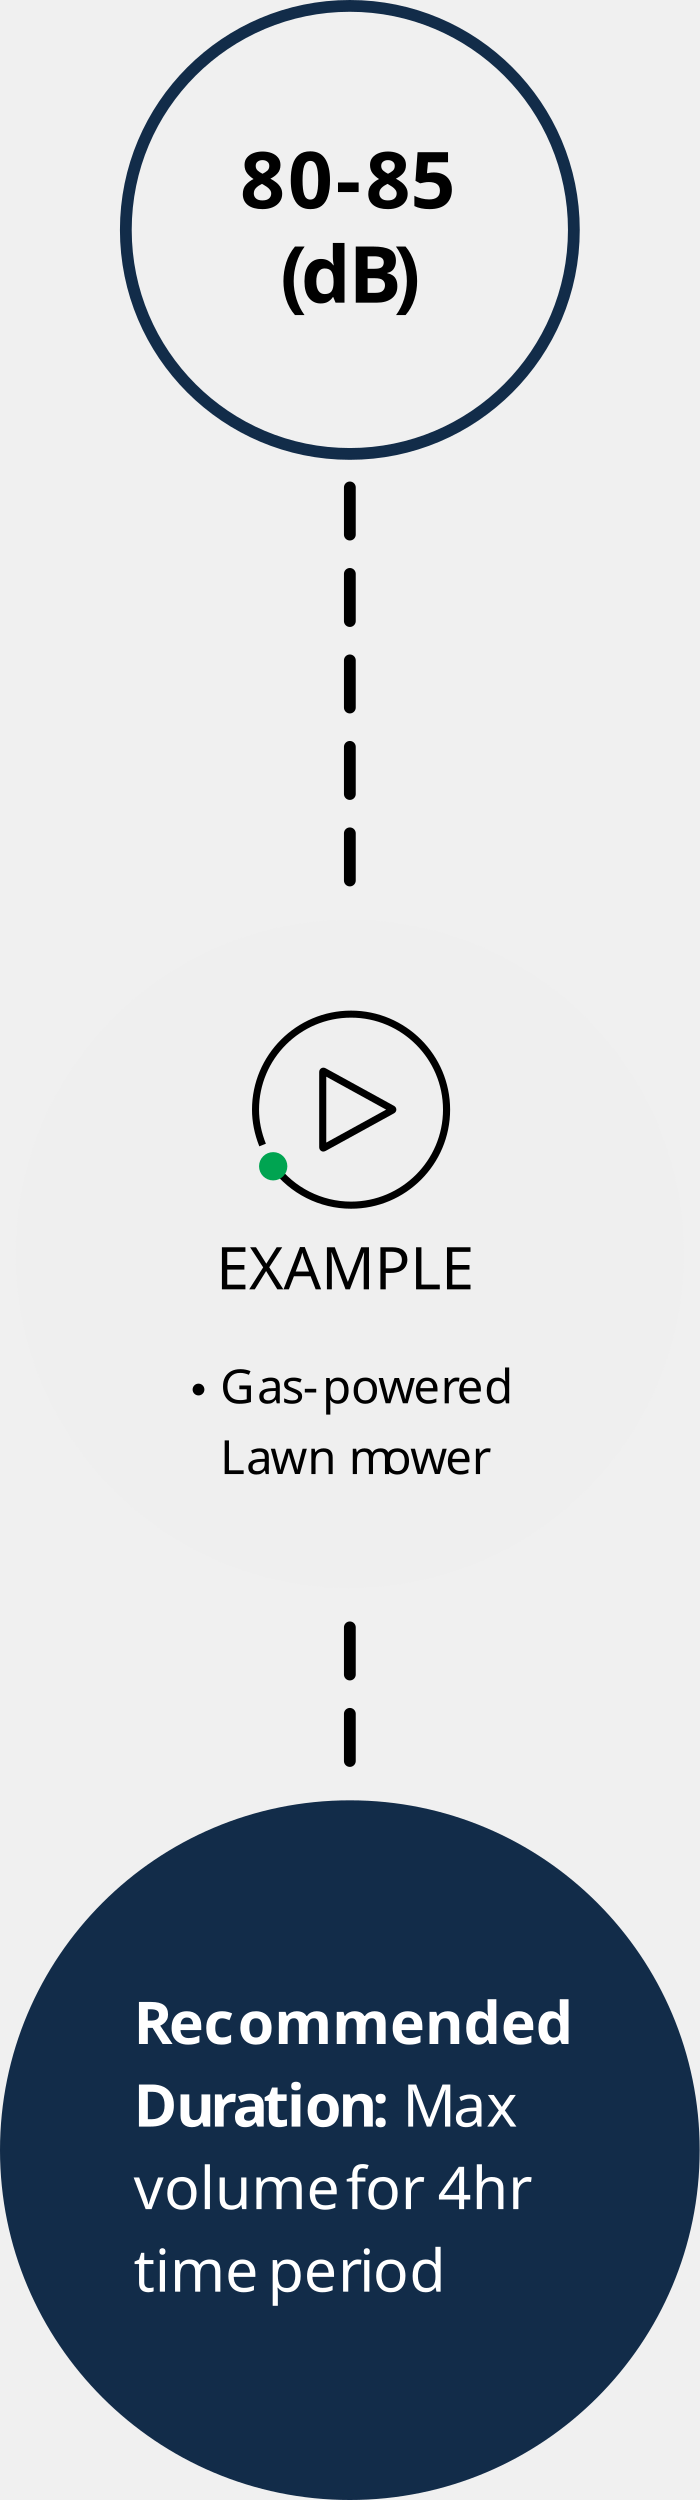
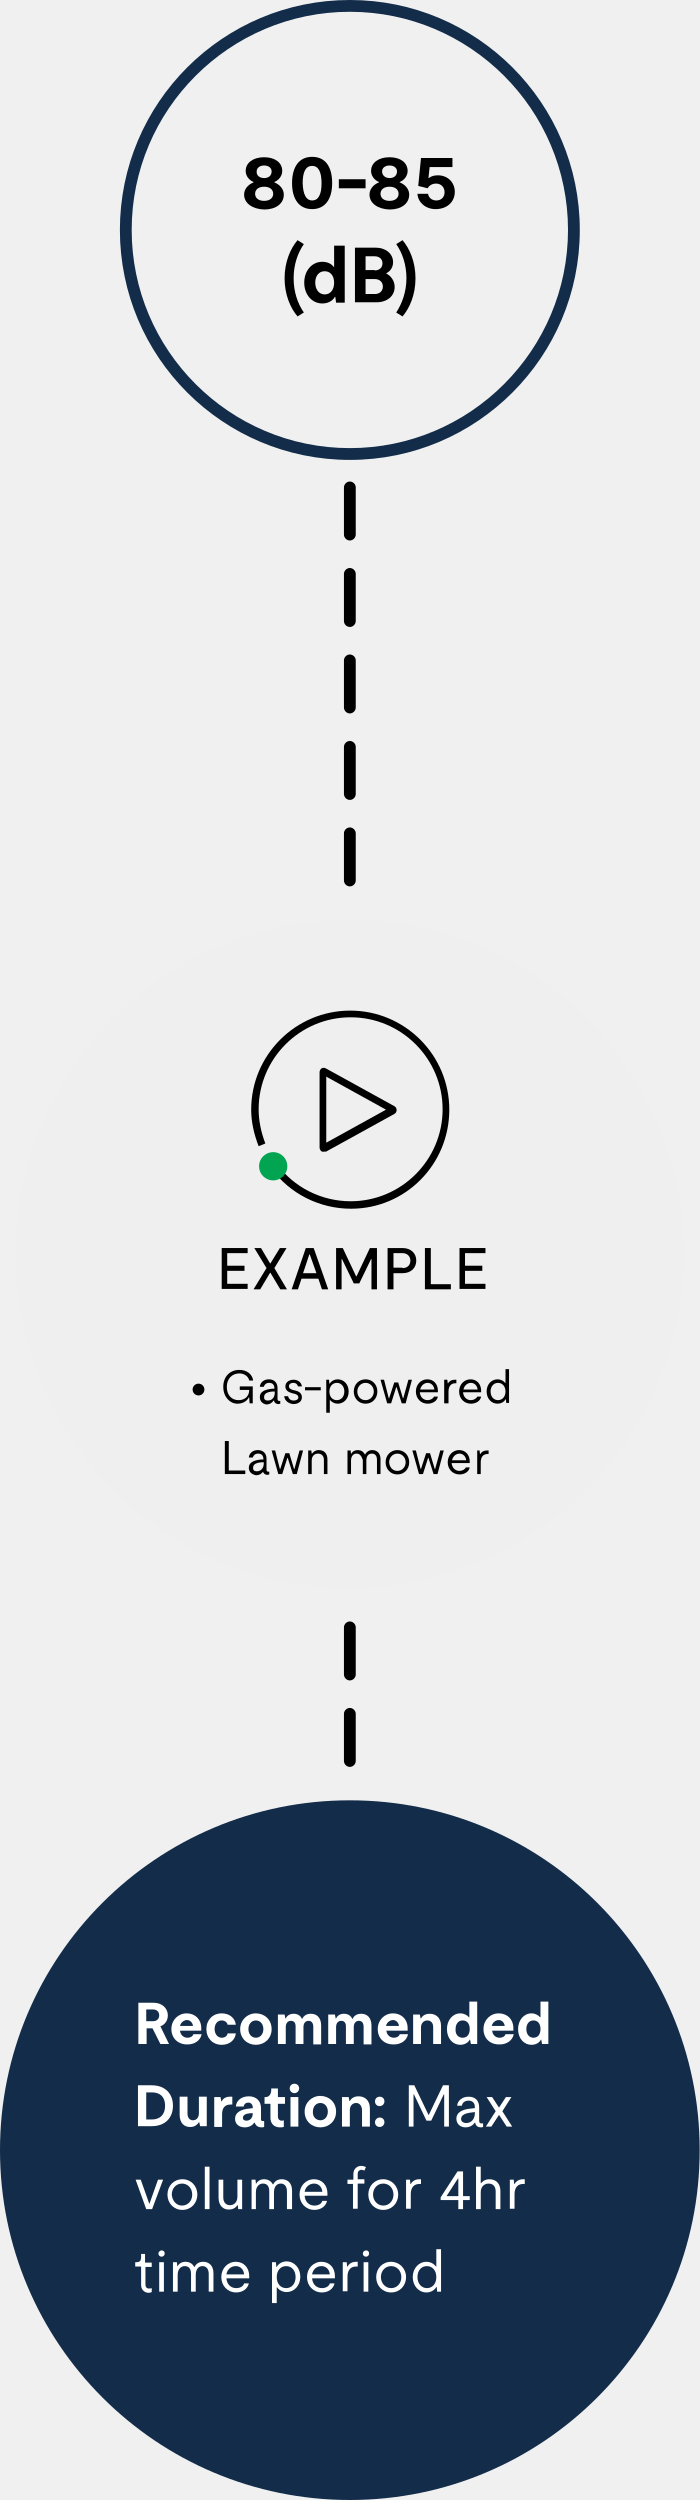
- <svg xmlns="http://www.w3.org/2000/svg" id="Working_File" viewBox="0 0 178 636">
-   <defs>
-     <style>.cls-1,.cls-2,.cls-3{fill:none;}.cls-4{letter-spacing:-.01em;}.cls-5{letter-spacing:.01em;}.cls-6{letter-spacing:-.02em;}.cls-7{letter-spacing:-.02em;}.cls-8{letter-spacing:-.02em;}.cls-9{letter-spacing:0em;}.cls-10{letter-spacing:0em;}.cls-11{letter-spacing:0em;}.cls-12,.cls-13,.cls-14,.cls-15,.cls-16,.cls-17{isolation:isolate;}.cls-12,.cls-13,.cls-16{font-size:15px;}.cls-12,.cls-14{font-family:ULModerat-Bold, 'UL Moderat';font-weight:700;}.cls-12,.cls-16{fill:#fff;}.cls-18{fill:#efefef;}.cls-19{fill:#00a451;}.cls-20{fill:#122c49;}.cls-21{letter-spacing:-.02em;}.cls-22{letter-spacing:-.02em;}.cls-23{letter-spacing:-.01em;}.cls-24{letter-spacing:-.01em;}.cls-25{letter-spacing:0em;}.cls-13{font-family:ULModerat-Medium, 'UL Moderat';font-weight:500;}.cls-26{letter-spacing:0em;}.cls-27{letter-spacing:0em;}.cls-14{font-size:20px;}.cls-28{letter-spacing:-.04em;}.cls-29{letter-spacing:-.04em;}.cls-30{letter-spacing:-.04em;}.cls-31{letter-spacing:0em;}.cls-32{letter-spacing:-.01em;}.cls-33{letter-spacing:0em;}.cls-34{letter-spacing:-.03em;}.cls-35{letter-spacing:0em;}.cls-36{letter-spacing:-.05em;}.cls-37{letter-spacing:-.01em;}.cls-38{letter-spacing:0em;}.cls-2{stroke:#000;stroke-linecap:round;}.cls-2,.cls-3{stroke-width:3px;}.cls-3{stroke:#122c49;}.cls-16,.cls-17{font-family:ULModerat-Regular, 'UL Moderat';}.cls-17{font-size:12px;}.cls-39{letter-spacing:-.07em;}.cls-40{letter-spacing:0em;}.cls-41{letter-spacing:-.02em;}</style>
-   </defs>
+ <svg xmlns="http://www.w3.org/2000/svg" version="1.1" id="Working_File" x="0px" y="0px" viewBox="0 0 178 636" style="enable-background:new 0 0 178 636;" xml:space="preserve">
+   <style type="text/css">
+ 	.st0{fill:none;}
+ 	.st1{fill:#122C49;}
+ 	.st2{fill:#EFEFEF;}
+ 	.st3{enable-background:new    ;}
+ 	.st4{fill:#FFFFFF;}
+ 	.st5{fill:#00A451;}
+ </style>
  <g id="Group_199">
-     <line id="Line_54" class="cls-2" x1="89" y1="146" x2="89" y2="158" />
-     <line id="Line_107" class="cls-2" x1="89" y1="414" x2="89" y2="426" />
-     <line id="Line_55" class="cls-2" x1="89" y1="168" x2="89" y2="180" />
-     <line id="Line_167" class="cls-2" x1="89" y1="190" x2="89" y2="202" />
-     <line id="Line_168" class="cls-2" x1="89" y1="212" x2="89" y2="224" />
-     <line id="Line_140" class="cls-2" x1="89" y1="124" x2="89" y2="136" />
-     <line id="Line_108" class="cls-2" x1="89" y1="436" x2="89" y2="448" />
+     <g id="Line_54">
+       <path d="M89,159.5c-0.8,0-1.5-0.7-1.5-1.5v-12c0-0.8,0.7-1.5,1.5-1.5s1.5,0.7,1.5,1.5v12C90.5,158.8,89.8,159.5,89,159.5z" />
+     </g>
+     <g id="Line_107">
+       <path d="M89,427.5c-0.8,0-1.5-0.7-1.5-1.5v-12c0-0.8,0.7-1.5,1.5-1.5s1.5,0.7,1.5,1.5v12C90.5,426.8,89.8,427.5,89,427.5z" />
+     </g>
+     <g id="Line_55">
+       <path d="M89,181.5c-0.8,0-1.5-0.7-1.5-1.5v-12c0-0.8,0.7-1.5,1.5-1.5s1.5,0.7,1.5,1.5v12C90.5,180.8,89.8,181.5,89,181.5z" />
+     </g>
+     <g id="Line_167">
+       <path d="M89,203.5c-0.8,0-1.5-0.7-1.5-1.5v-12c0-0.8,0.7-1.5,1.5-1.5s1.5,0.7,1.5,1.5v12C90.5,202.8,89.8,203.5,89,203.5z" />
+     </g>
+     <g id="Line_168">
+       <path d="M89,225.5c-0.8,0-1.5-0.7-1.5-1.5v-12c0-0.8,0.7-1.5,1.5-1.5s1.5,0.7,1.5,1.5v12C90.5,224.8,89.8,225.5,89,225.5z" />
+     </g>
+     <g id="Line_140">
+       <path d="M89,137.5c-0.8,0-1.5-0.7-1.5-1.5v-12c0-0.8,0.7-1.5,1.5-1.5s1.5,0.7,1.5,1.5v12C90.5,136.8,89.8,137.5,89,137.5z" />
+     </g>
+     <g id="Line_108">
+       <path d="M89,449.5c-0.8,0-1.5-0.7-1.5-1.5v-12c0-0.8,0.7-1.5,1.5-1.5s1.5,0.7,1.5,1.5v12C90.5,448.8,89.8,449.5,89,449.5z" />
+     </g>
    <g id="Group_184">
      <g id="Ellipse_13">
-         <circle class="cls-1" cx="89" cy="58.49" r="58.49" />
-         <circle class="cls-3" cx="89" cy="58.49" r="56.99" />
-       </g>
-       <circle id="Ellipse_51" class="cls-18" cx="89" cy="319" r="85" />
+         <g>
+           <circle class="st0" cx="89" cy="58.5" r="58.5" />
+         </g>
+         <g>
+           <path class="st1" d="M89,117c-32.3,0-58.5-26.2-58.5-58.5S56.7,0,89,0c32.3,0,58.5,26.2,58.5,58.5S121.3,117,89,117z M89,3      C58.4,3,33.5,27.9,33.5,58.5C33.5,89.1,58.4,114,89,114s55.5-24.9,55.5-55.5C144.5,27.9,119.6,3,89,3z" />
+         </g>
+       </g>
+       <g id="Ellipse_51">
+         <circle class="st2" cx="89" cy="319" r="85" />
+       </g>
      <g id="Group_47">
        <g id="Group_31">
          <g id="Group_27">
-             <g id="Gas-powered_Lawn_mower" class="cls-15">
-               <text class="cls-17" transform="translate(56 357)">
-                 <tspan class="cls-7" x="0" y="0">G</tspan>
-                 <tspan x="9.41" y="0">a</tspan>
-                 <tspan class="cls-30" x="15.66" y="0">s</tspan>
-                 <tspan class="cls-8" x="21.06" y="0">-</tspan>
-                 <tspan class="cls-27" x="25.96" y="0">p</tspan>
-                 <tspan class="cls-37" x="33.31" y="0">ow</tspan>
-                 <tspan x="49.14" y="0">e</tspan>
-                 <tspan class="cls-22" x="56.11" y="0">r</tspan>
-                 <tspan class="cls-9" x="60.18" y="0">e</tspan>
-                 <tspan x="67.18" y="0">d</tspan>
-               </text>
-               <text class="cls-17" transform="translate(56 375)">
-                 <tspan class="cls-34" x="0" y="0">L</tspan>
-                 <tspan class="cls-4" x="6.62" y="0">a</tspan>
-                 <tspan class="cls-25" x="12.76" y="0">wn m</tspan>
-                 <tspan class="cls-37" x="41.45" y="0">ow</tspan>
-                 <tspan x="57.28" y="0">er</tspan>
-               </text>
+             <g id="Gas-powered_Lawn_mower">
+               <g class="st3">
+                 <path d="M56.8,352.8c0-2.6,1.7-4.3,4.1-4.3c1.9,0,3.3,1.1,3.5,2.7h-1c-0.2-1-1.2-1.8-2.5-1.8c-1.9,0-3.2,1.4-3.2,3.4         c0,2.1,1.2,3.4,3,3.4c1.6,0,2.7-1,2.7-2.6h-2.4v-0.9h3.3v4.3h-0.8l-0.1-1.5h-0.1c-0.5,1-1.6,1.6-2.9,1.6         C58.5,357.1,56.8,355.4,56.8,352.8z" />
+               </g>
+               <g class="st3">
+                 <path d="M66.1,355.4c0-1.2,1-1.9,3.1-2.1l0.6,0v-0.2c0-0.8-0.5-1.3-1.3-1.3c-0.8,0-1.2,0.4-1.4,1h-1c0.1-1.1,1-1.9,2.3-1.9         c1.3,0,2.2,0.8,2.2,2.2v2.8c0,0.4,0.2,0.5,0.5,0.5c0,0,0.1,0,0.2,0v0.7c-0.1,0-0.3,0.1-0.5,0.1c-0.5,0-1-0.3-1.1-0.9v0h-0.1         c-0.4,0.6-1,1-1.9,1C66.8,357.1,66.1,356.5,66.1,355.4z M68.1,356.3c1.1,0,1.8-0.8,1.8-2V354l-0.5,0         c-1.5,0.1-2.2,0.6-2.2,1.3C67.1,356,67.5,356.3,68.1,356.3z" />
+               </g>
+               <g class="st3">
+                 <path d="M72.3,355.2h1c0.1,0.6,0.6,1.1,1.4,1.1c0.7,0,1.2-0.3,1.2-0.8c0-0.5-0.3-0.7-0.9-0.9l-0.8-0.2         c-1-0.3-1.6-0.8-1.6-1.7c0-1,0.9-1.7,2.1-1.7c1.1,0,2,0.7,2.1,1.7h-1c-0.1-0.5-0.5-0.9-1.2-0.9c-0.6,0-1.1,0.3-1.1,0.9         c0,0.4,0.3,0.7,1,0.9l0.8,0.2c1.1,0.3,1.5,0.9,1.5,1.7c0,1.1-1,1.7-2.2,1.7C73.4,357.1,72.4,356.3,72.3,355.2z" />
+               </g>
+               <g class="st3">
+                 <path d="M77.6,352.9h4v0.8h-4V352.9z" />
+               </g>
+               <g class="st3">
+                 <path d="M82.9,351h0.8l0.1,1h0.1c0.4-0.7,1.2-1.1,2-1.1c1.6,0,2.8,1.3,2.8,3.1s-1.2,3.1-2.8,3.1c-0.8,0-1.5-0.4-1.9-0.9h-0.1         v3.2h-0.9V351z M85.7,356.2c1.1,0,1.9-0.9,1.9-2.2c0-1.3-0.8-2.2-1.9-2.2c-1.1,0-1.9,0.9-1.9,2.2         C83.8,355.4,84.6,356.2,85.7,356.2z" />
+               </g>
+               <g class="st3">
+                 <path d="M90,354c0-1.8,1.3-3.1,3-3.1c1.7,0,3,1.3,3,3.1c0,1.8-1.3,3.1-3,3.1C91.3,357.1,90,355.8,90,354z M93,356.2         c1.2,0,2.1-1,2.1-2.2c0-1.2-0.9-2.2-2.1-2.2c-1.2,0-2.1,1-2.1,2.2C90.9,355.3,91.8,356.2,93,356.2z" />
+                 <path d="M96.8,351h0.9l1.2,4.7H99l1.3-4h1l1.2,4h0.1l1.3-4.7h0.9l-1.6,6h-1l-1.3-4.1h-0.1l-1.3,4.1h-1L96.8,351z" />
+               </g>
+               <g class="st3">
+                 <path d="M105.8,354c0-1.8,1.3-3.1,2.9-3.1c1.6,0,2.7,1.2,2.7,2.9c0,0.1,0,0.3,0,0.4h-4.6c0.1,1.2,0.9,2,2,2         c0.7,0,1.4-0.4,1.6-0.9h1c-0.2,1.1-1.3,1.8-2.6,1.8C107.1,357.1,105.8,355.8,105.8,354z M110.5,353.5c-0.1-1-0.8-1.7-1.7-1.7         c-0.9,0-1.7,0.7-1.9,1.7H110.5z" />
+               </g>
+               <g class="st3">
+                 <path d="M113,351h0.8l0.1,0.9h0.1c0.2-0.4,0.7-0.9,1.8-0.9c0.1,0,0.2,0,0.3,0v0.9c-0.2,0-0.2,0-0.3,0c-1,0-1.7,0.7-1.7,2.1v3         H113V351z" />
+               </g>
+               <g class="st3">
+                 <path d="M116.8,354c0-1.8,1.3-3.1,2.9-3.1c1.6,0,2.7,1.2,2.7,2.9c0,0.1,0,0.3,0,0.4h-4.6c0.1,1.2,0.9,2,2,2         c0.7,0,1.4-0.4,1.6-0.9h1c-0.2,1.1-1.3,1.8-2.6,1.8C118.1,357.1,116.8,355.8,116.8,354z M121.5,353.5c-0.1-1-0.8-1.7-1.7-1.7         c-0.9,0-1.7,0.7-1.9,1.7H121.5z" />
+               </g>
+               <g class="st3">
+                 <path d="M128.8,357l-0.1-1h-0.1c-0.4,0.7-1.2,1.1-2,1.1c-1.6,0-2.8-1.3-2.8-3.1s1.2-3.1,2.8-3.1c0.8,0,1.5,0.4,1.9,0.9h0.1         v-3.5h0.9v8.6H128.8z M126.7,356.2c1.1,0,1.9-0.9,1.9-2.2c0-1.3-0.8-2.2-1.9-2.2c-1.1,0-1.9,0.9-1.9,2.2         C124.8,355.3,125.6,356.2,126.7,356.2z" />
+               </g>
+               <g class="st3">
+                 <path d="M57.2,366.6h1v7.5h4.2v0.9h-5.2V366.6z" />
+               </g>
+               <g class="st3">
+                 <path d="M63.3,373.4c0-1.2,1-1.9,3.1-2.1l0.6,0v-0.2c0-0.8-0.5-1.3-1.3-1.3c-0.8,0-1.2,0.4-1.4,1h-1c0.1-1.1,1-1.9,2.3-1.9         c1.3,0,2.2,0.8,2.2,2.2v2.8c0,0.4,0.2,0.5,0.5,0.5c0,0,0.1,0,0.2,0v0.7c-0.1,0-0.3,0.1-0.5,0.1c-0.5,0-1-0.3-1.1-0.9v0H67         c-0.4,0.6-1,1-1.9,1C64.1,375.1,63.3,374.5,63.3,373.4z M65.3,374.3c1.1,0,1.8-0.8,1.8-2V372l-0.5,0         c-1.5,0.1-2.2,0.6-2.2,1.3C64.3,374,64.7,374.3,65.3,374.3z" />
+               </g>
+               <g class="st3">
+                 <path d="M69.1,369H70l1.2,4.7h0.1l1.3-4h1l1.2,4h0.1l1.3-4.7h0.9l-1.6,6h-1l-1.3-4.1h-0.1l-1.3,4.1h-1L69.1,369z" />
+                 <path d="M80.9,369.8c-0.8,0-1.6,0.5-1.6,1.8v3.4h-0.9v-6h0.8l0.1,0.8h0.1c0.3-0.4,0.8-0.9,1.7-0.9c1.3,0,2.2,0.8,2.2,2.4v3.7         h-0.9v-3.6C82.4,370.3,81.7,369.8,80.9,369.8z" />
+                 <path d="M90.7,369.8c-0.7,0-1.4,0.5-1.4,1.8v3.4h-0.9v-6h0.8l0.1,0.8h0.1c0.2-0.5,0.8-0.9,1.6-0.9c0.8,0,1.5,0.4,1.8,1.1h0.1         c0.3-0.6,0.9-1.1,1.8-1.1c1.1,0,2.1,0.7,2.1,2.3v3.8h-0.9v-3.6c0-1.2-0.6-1.6-1.3-1.6c-0.8,0-1.4,0.5-1.4,1.8v3.4h-0.9v-3.6         C91.9,370.2,91.4,369.8,90.7,369.8z" />
+               </g>
+               <g class="st3">
+                 <path d="M98.1,372c0-1.8,1.3-3.1,3-3.1s3,1.3,3,3.1c0,1.8-1.3,3.1-3,3.1S98.1,373.8,98.1,372z M101.1,374.2         c1.2,0,2.1-1,2.1-2.2c0-1.2-0.9-2.2-2.1-2.2s-2.1,1-2.1,2.2C99.1,373.3,99.9,374.2,101.1,374.2z" />
+                 <path d="M104.9,369h0.9l1.2,4.7h0.1l1.3-4h1l1.2,4h0.1l1.3-4.7h0.9l-1.6,6h-1l-1.3-4.1h-0.1l-1.3,4.1h-1L104.9,369z" />
+               </g>
+               <g class="st3">
+                 <path d="M113.9,372c0-1.8,1.3-3.1,2.9-3.1c1.6,0,2.7,1.2,2.7,2.9c0,0.1,0,0.3,0,0.4h-4.6c0.1,1.2,0.9,2,2,2         c0.7,0,1.4-0.4,1.6-0.9h1c-0.2,1.1-1.3,1.8-2.6,1.8C115.2,375.1,113.9,373.8,113.9,372z M118.6,371.5c-0.1-1-0.8-1.7-1.7-1.7         s-1.7,0.7-1.9,1.7H118.6z" />
+                 <path d="M121.2,369h0.8l0.1,0.9h0.1c0.2-0.4,0.7-0.9,1.8-0.9c0.1,0,0.2,0,0.3,0v0.9c-0.2,0-0.2,0-0.3,0c-1,0-1.7,0.7-1.7,2.1         v3h-0.9V369z" />
+               </g>
            </g>
-             <circle id="Ellipse_14" cx="50.5" cy="353.5" r="1.5" />
+             <g id="Ellipse_14">
+               <circle cx="50.5" cy="353.5" r="1.5" />
+             </g>
          </g>
        </g>
      </g>
      <g id="Group_46">
-         <circle id="Ellipse_18" class="cls-20" cx="89" cy="547" r="89" />
-         <g id="Recommended_Duration:_Max_volume_for_4hr_time_period" class="cls-15">
-           <text class="cls-12" transform="translate(34 520)">
-             <tspan class="cls-29" x="0" y="0">R</tspan>
-             <tspan class="cls-38" x="8.98" y="0">e</tspan>
-             <tspan class="cls-40" x="17.81" y="0">c</tspan>
-             <tspan x="26.48" y="0">ommended</tspan>
-           </text>
-           <text class="cls-12" transform="translate(34 541)">
-             <tspan class="cls-26" x="0" y="0">D</tspan>
-             <tspan class="cls-38" x="10.8" y="0">u</tspan>
-             <tspan class="cls-32" x="19.5" y="0">r</tspan>
-             <tspan class="cls-23" x="25.15" y="0">a</tspan>
-             <tspan class="cls-31" x="32.98" y="0">t</tspan>
-             <tspan x="39.01" y="0">io</tspan>
-             <tspan class="cls-41" x="52.11" y="0">n</tspan>
-             <tspan x="60.7" y="0">: </tspan>
-           </text>
-           <text class="cls-16" transform="translate(102.4 541)">
-             <tspan class="cls-21" x="0" y="0">M</tspan>
-             <tspan x="12.89" y="0">ax </tspan>
-           </text>
-           <text class="cls-16" transform="translate(34 562)">
-             <tspan class="cls-21" x="0" y="0">v</tspan>
-             <tspan x="7.74" y="0">olume </tspan>
-             <tspan class="cls-6" x="53.98" y="0">f</tspan>
-             <tspan x="58.89" y="0">or </tspan>
-             <tspan class="cls-32" x="77.35" y="0">4</tspan>
-             <tspan x="86.01" y="0">hr </tspan>
-           </text>
-           <text class="cls-16" transform="translate(34 583)">
-             <tspan class="cls-5" x="0" y="0">t</tspan>
-             <tspan x="5.38" y="0">ime </tspan>
-             <tspan class="cls-35" x="34.09" y="0">p</tspan>
-             <tspan x="43.29" y="0">e</tspan>
-             <tspan class="cls-11" x="52" y="0">r</tspan>
-             <tspan x="57.37" y="0">i</tspan>
-             <tspan class="cls-35" x="60.88" y="0">o</tspan>
-             <tspan x="70.14" y="0">d</tspan>
-           </text>
+         <g id="Ellipse_18">
+           <circle class="st1" cx="89" cy="547" r="89" />
+         </g>
+         <g id="Recommended_Duration:_Max_volume_for_4hr_time_period">
+           <g class="st3">
+             <path class="st4" d="M35.1,509.5h4c2.1,0,3.6,1.4,3.6,3.2c0,1.4-0.8,2.4-1.9,2.8L43,520h-2.2l-2-4h-1.5v4h-2.1V509.5z        M38.9,514.2c1,0,1.6-0.6,1.6-1.5c0-0.9-0.6-1.5-1.6-1.5h-1.7v3H38.9z" />
+           </g>
+           <g class="st3">
+             <path class="st4" d="M43.6,516.2c0-2.3,1.7-4,3.9-4c2.1,0,3.7,1.5,3.7,3.7c0,0.2,0,0.4,0,0.7h-5.4c0.1,1.1,0.9,1.8,1.9,1.8       c0.7,0,1.3-0.3,1.5-0.9h2.1c-0.3,1.6-1.8,2.6-3.5,2.6C45.4,520.2,43.6,518.6,43.6,516.2z M49.1,515.4c-0.1-0.9-0.8-1.5-1.5-1.5       c-0.8,0-1.6,0.6-1.8,1.5H49.1z" />
+           </g>
+           <g class="st3">
+             <path class="st4" d="M52.5,516.2c0-2.3,1.6-4,3.9-4c2,0,3.4,1.2,3.6,2.9h-2.1c-0.1-0.6-0.7-1.1-1.5-1.1c-1.1,0-1.8,0.9-1.8,2.2       c0,1.3,0.8,2.2,1.8,2.2c0.9,0,1.4-0.5,1.5-1.1H60c-0.2,1.7-1.6,2.9-3.6,2.9C54.1,520.2,52.5,518.5,52.5,516.2z" />
+           </g>
+           <g class="st3">
+             <path class="st4" d="M61.1,516.2c0-2.3,1.8-4,4-4s4,1.6,4,4c0,2.4-1.8,4-4,4S61.1,518.6,61.1,516.2z M65.1,518.4       c1.1,0,1.9-0.9,1.9-2.2c0-1.3-0.8-2.2-1.9-2.2c-1.1,0-1.9,0.9-1.9,2.2C63.2,517.5,64,518.4,65.1,518.4z" />
+             <path class="st4" d="M74,514.1c-0.7,0-1.3,0.5-1.3,1.6v4.3h-2v-7.5h1.7l0.2,1h0.1c0.3-0.7,1-1.2,2-1.2c1,0,1.8,0.5,2.1,1.3h0.1       c0.4-0.9,1.2-1.3,2.2-1.3c1.5,0,2.6,1,2.6,3v4.8h-2v-4.5c0-1-0.5-1.5-1.2-1.5c-0.7,0-1.3,0.5-1.3,1.6v4.3h-2v-4.5       C75.2,514.5,74.7,514.1,74,514.1z" />
+             <path class="st4" d="M86.8,514.1c-0.7,0-1.3,0.5-1.3,1.6v4.3h-2v-7.5h1.7l0.2,1h0.1c0.3-0.7,1-1.2,2-1.2c1,0,1.8,0.5,2.1,1.3       h0.1c0.4-0.9,1.2-1.3,2.2-1.3c1.5,0,2.6,1,2.6,3v4.8h-2v-4.5c0-1-0.5-1.5-1.2-1.5c-0.7,0-1.3,0.5-1.3,1.6v4.3h-2v-4.5       C88,514.5,87.5,514.1,86.8,514.1z" />
+             <path class="st4" d="M96.1,516.2c0-2.3,1.7-4,3.9-4c2.1,0,3.7,1.5,3.7,3.7c0,0.2,0,0.4,0,0.7h-5.4c0.1,1.1,0.9,1.8,1.9,1.8       c0.7,0,1.3-0.3,1.5-0.9h2.1c-0.3,1.6-1.8,2.6-3.5,2.6C97.8,520.2,96.1,518.6,96.1,516.2z M101.5,515.4       c-0.1-0.9-0.8-1.5-1.5-1.5c-0.8,0-1.6,0.6-1.8,1.5H101.5z" />
+             <path class="st4" d="M108.7,514c-0.8,0-1.6,0.6-1.6,1.8v4.2h-2v-7.5h1.7l0.2,1h0.1c0.3-0.6,1-1.2,2.2-1.2       c1.7,0,2.9,1.1,2.9,3.1v4.6h-2v-4.3C110.2,514.6,109.6,514,108.7,514z" />
+             <path class="st4" d="M119.8,520l-0.2-1.1h-0.1c-0.4,0.8-1.4,1.3-2.4,1.3c-1.9,0-3.4-1.6-3.4-4c0-2.3,1.5-4,3.4-4       c1,0,1.8,0.5,2.2,1h0.1v-4h2V520H119.8z M117.7,518.4c1.1,0,1.8-0.8,1.8-2.2c0-1.4-0.7-2.2-1.8-2.2s-1.8,0.9-1.8,2.2       C115.8,517.6,116.6,518.4,117.7,518.4z" />
+             <path class="st4" d="M123,516.2c0-2.3,1.7-4,3.9-4c2.1,0,3.7,1.5,3.7,3.7c0,0.2,0,0.4,0,0.7h-5.4c0.1,1.1,0.9,1.8,1.9,1.8       c0.7,0,1.3-0.3,1.5-0.9h2.1c-0.3,1.6-1.8,2.6-3.5,2.6C124.7,520.2,123,518.6,123,516.2z M128.4,515.4c-0.1-0.9-0.8-1.5-1.5-1.5       c-0.8,0-1.6,0.6-1.8,1.5H128.4z" />
+             <path class="st4" d="M137.9,520l-0.2-1.1h-0.1c-0.4,0.8-1.3,1.3-2.4,1.3c-1.9,0-3.4-1.6-3.4-4c0-2.3,1.5-4,3.4-4       c1,0,1.8,0.5,2.2,1h0.1v-4h2V520H137.9z M135.7,518.4c1.1,0,1.8-0.8,1.8-2.2c0-1.4-0.7-2.2-1.8-2.2c-1.1,0-1.8,0.9-1.8,2.2       C133.9,517.6,134.7,518.4,135.7,518.4z" />
+           </g>
+           <g class="st3">
+             <path class="st4" d="M35.1,530.5h3.5c3.4,0,5.4,2.1,5.4,5.2s-2,5.2-5.4,5.2h-3.5V530.5z M38.6,539.2c2.2,0,3.4-1.3,3.4-3.5       s-1.2-3.4-3.4-3.4h-1.4v6.9H38.6z" />
+           </g>
+           <g class="st3">
+             <path class="st4" d="M45.7,538v-4.6h2v4.3c0,1.1,0.6,1.7,1.4,1.7s1.5-0.6,1.5-1.8v-4.2h2v7.5h-1.7l-0.2-1h-0.1       c-0.3,0.5-1,1.2-2.1,1.2C46.9,541.2,45.7,540.1,45.7,538z" />
+           </g>
+           <g class="st3">
+             <path class="st4" d="M54.4,533.5h1.7l0.2,1.1h0.1c0.3-0.7,1-1.2,2.1-1.2c0.2,0,0.4,0,0.6,0v2c-0.2,0-0.4,0-0.5,0       c-1.3,0-2.1,0.8-2.1,2.4v3.3h-2V533.5z" />
+           </g>
+           <g class="st3">
+             <path class="st4" d="M59.8,539c0-1.5,1.3-2.4,3.8-2.6l0.7-0.1v-0.2c0-0.7-0.5-1.2-1.1-1.2c-0.6,0-1.1,0.3-1.2,1h-2       c0.1-1.5,1.4-2.6,3.3-2.6c1.9,0,3.1,1.2,3.1,3v2.8c0,0.4,0.1,0.5,0.6,0.5l0.2,0v1.5c-0.2,0.1-0.5,0.1-0.7,0.1       c-0.7,0-1.4-0.3-1.7-1.2h-0.1c-0.5,0.7-1.3,1.2-2.4,1.2C60.7,541.2,59.8,540.3,59.8,539z M62.7,539.5c1,0,1.6-0.8,1.6-1.8v-0.1       l-0.6,0c-1.3,0.1-1.9,0.5-1.9,1.2C61.8,539.3,62.2,539.5,62.7,539.5z" />
+           </g>
+           <g class="st3">
+             <path class="st4" d="M68.8,538.8v-3.6h-1.5v-1.7h0.2c0.9,0,1.4-0.6,1.5-1.6l0-0.6h1.7v2.2h1.8v1.7h-1.8v3.3c0,0.6,0.4,1,0.9,1       c0.2,0,0.4,0,0.6-0.1v1.7c-0.3,0.1-0.7,0.1-1,0.1C69.7,541.2,68.8,540.2,68.8,538.8z" />
+           </g>
+           <g class="st3">
+             <path class="st4" d="M74.9,530.1c0.7,0,1.2,0.5,1.2,1.2c0,0.7-0.6,1.2-1.2,1.2s-1.2-0.5-1.2-1.2       C73.7,530.6,74.2,530.1,74.9,530.1z M73.9,533.5h2v7.5h-2V533.5z" />
+             <path class="st4" d="M77.5,537.2c0-2.3,1.8-4,4-4s4,1.6,4,4c0,2.4-1.8,4-4,4S77.5,539.6,77.5,537.2z M81.5,539.4       c1.1,0,1.9-0.9,1.9-2.2c0-1.3-0.8-2.2-1.9-2.2c-1.1,0-1.9,0.9-1.9,2.2C79.5,538.5,80.4,539.4,81.5,539.4z" />
+           </g>
+           <g class="st3">
+             <path class="st4" d="M90.6,535c-0.8,0-1.6,0.6-1.6,1.8v4.2h-2v-7.5h1.7l0.2,1H89c0.3-0.6,1-1.2,2.2-1.2c1.7,0,2.9,1.1,2.9,3.1       v4.6h-2v-4.3C92,535.6,91.4,535,90.6,535z" />
+           </g>
+           <g class="st3">
+             <path class="st4" d="M96.6,533.4c0.7,0,1.2,0.5,1.2,1.2c0,0.6-0.5,1.2-1.2,1.2c-0.7,0-1.2-0.5-1.2-1.2       C95.4,533.9,95.9,533.4,96.6,533.4z M95.4,539.9c0-0.6,0.5-1.2,1.2-1.2c0.7,0,1.2,0.5,1.2,1.2c0,0.6-0.5,1.2-1.2,1.2       C95.9,541.1,95.4,540.6,95.4,539.9z" />
+           </g>
+           <g class="st3">
+             <path class="st4" d="M103.9,530.5h1.5l3.6,7.5h0.1l3.6-7.5h1.5V541h-1.2v-8.2h-0.1l-3.2,6.7h-1.2l-3.2-6.7h-0.1v8.2h-1.2V530.5       z" />
+           </g>
+           <g class="st3">
+             <path class="st4" d="M116.1,539c0-1.5,1.3-2.4,3.9-2.6l0.8-0.1v-0.3c0-1-0.6-1.6-1.6-1.6c-0.9,0-1.6,0.5-1.7,1.3h-1.2       c0.1-1.3,1.3-2.3,2.9-2.3c1.7,0,2.7,1,2.7,2.7v3.5c0,0.5,0.3,0.6,0.7,0.6c0.1,0,0.1,0,0.3,0v0.9c-0.2,0.1-0.4,0.1-0.6,0.1       c-0.6,0-1.3-0.3-1.4-1.2v0h-0.1c-0.5,0.7-1.3,1.2-2.4,1.2C117.1,541.2,116.1,540.3,116.1,539z M118.6,540.1       c1.3,0,2.2-1,2.2-2.5v-0.3l-0.7,0.1c-1.9,0.2-2.8,0.7-2.8,1.7C117.3,539.7,117.9,540.1,118.6,540.1z" />
+             <path class="st4" d="M126.1,537.1l-2.3-3.6h1.4l1.7,2.6h0.1l1.7-2.6h1.4l-2.3,3.6l2.5,3.9h-1.4l-1.9-2.9h-0.1l-1.9,2.9h-1.4       L126.1,537.1z" />
+           </g>
+           <g class="st3">
+             <path class="st4" d="M34.5,554.5h1.3l2.2,6.2H38l2.2-6.2h1.3l-2.8,7.5h-1.5L34.5,554.5z" />
+           </g>
+           <g class="st3">
+             <path class="st4" d="M42.6,558.3c0-2.2,1.6-3.9,3.8-3.9s3.8,1.7,3.8,3.9c0,2.2-1.6,3.9-3.8,3.9S42.6,560.5,42.6,558.3z        M46.3,561.1c1.5,0,2.6-1.2,2.6-2.8c0-1.6-1.1-2.8-2.6-2.8s-2.6,1.2-2.6,2.8C43.8,559.8,44.8,561.1,46.3,561.1z" />
+             <path class="st4" d="M52.1,551.2h1.2V562h-1.2V551.2z" />
+             <path class="st4" d="M55.6,559.1v-4.6h1.2v4.5c0,1.4,0.8,2,1.7,2c1,0,1.9-0.7,1.9-2.2v-4.3h1.2v7.5h-1l-0.1-1h-0.1       c-0.3,0.5-1,1.1-2.1,1.1C56.8,562.2,55.6,561.1,55.6,559.1z" />
+             <path class="st4" d="M66.9,555.5c-0.9,0-1.8,0.7-1.8,2.2v4.3H64v-7.5h1l0.1,1h0.1c0.3-0.6,1-1.1,2-1.1c1,0,1.8,0.5,2.2,1.3h0.1       c0.4-0.8,1.1-1.3,2.2-1.3c1.4,0,2.6,0.9,2.6,2.9v4.7H73v-4.5c0-1.4-0.7-2-1.6-2c-0.9,0-1.7,0.7-1.7,2.2v4.3h-1.2v-4.5       C68.5,556,67.8,555.5,66.9,555.5z" />
+             <path class="st4" d="M76.2,558.3c0-2.2,1.6-3.9,3.7-3.9c2,0,3.4,1.5,3.4,3.6c0,0.2,0,0.3,0,0.6h-5.8c0.1,1.5,1.1,2.5,2.5,2.5       c0.9,0,1.8-0.4,2-1.2h1.2c-0.3,1.4-1.6,2.3-3.2,2.3C77.8,562.2,76.2,560.5,76.2,558.3z M82,557.6c-0.1-1.3-1-2.1-2.1-2.1       s-2.2,0.8-2.4,2.1H82z" />
+           </g>
+           <g class="st3">
+             <path class="st4" d="M89.9,555.6h-1.5v-1.1h1.5v-1.4c0-1.4,1-2.1,2-2.1c0.5,0,1,0.2,1.2,0.3l-0.4,0.9c-0.2-0.1-0.5-0.2-0.7-0.2       c-0.6,0-1,0.4-1,1v1.4h1.7v1.1H91v6.4h-1.2V555.6z" />
+           </g>
+           <g class="st3">
+             <path class="st4" d="M93.7,558.3c0-2.2,1.6-3.9,3.8-3.9c2.1,0,3.8,1.7,3.8,3.9c0,2.2-1.6,3.9-3.8,3.9       C95.3,562.2,93.7,560.5,93.7,558.3z M97.5,561.1c1.5,0,2.6-1.2,2.6-2.8c0-1.6-1.1-2.8-2.6-2.8s-2.6,1.2-2.6,2.8       C94.9,559.8,96,561.1,97.5,561.1z" />
+             <path class="st4" d="M103.3,554.5h1l0.1,1.1h0.1c0.3-0.5,0.9-1.2,2.2-1.2c0.2,0,0.3,0,0.4,0v1.2c-0.2,0-0.3,0-0.4,0       c-1.3,0-2.2,0.8-2.2,2.6v3.7h-1.2V554.5z" />
+           </g>
+           <g class="st3">
+             <path class="st4" d="M116.6,559.7h-4.5V559l4.3-6.6h1.4v6.3h1.7v1h-1.7v2.3h-1.2V559.7z M116.6,558.7v-4.5h-0.1l-2.9,4.5H116.6       z" />
+           </g>
+           <g class="st3">
+             <path class="st4" d="M124.3,555.5c-1,0-2,0.7-2,2.2v4.3h-1.2v-10.8h1.2v4.2h0.1c0.2-0.3,0.9-1,2.1-1c1.6,0,2.8,1,2.8,3v4.6       h-1.2v-4.5C126.1,556.1,125.3,555.5,124.3,555.5z" />
+             <path class="st4" d="M129.7,554.5h1l0.1,1.1h0.1c0.3-0.5,0.9-1.2,2.2-1.2c0.2,0,0.3,0,0.4,0v1.2c-0.2,0-0.3,0-0.4,0       c-1.3,0-2.2,0.8-2.2,2.6v3.7h-1.2V554.5z" />
+           </g>
+           <g class="st3">
+             <path class="st4" d="M35.9,581.3v-4.7h-1.5v-1.1h0.3c0.9,0,1.2-0.4,1.2-1.3l0-0.8h1v2.2h1.7v1.1H37v4.5c0,0.6,0.3,1,0.9,1       c0.2,0,0.5,0,0.7-0.1v1c-0.2,0.1-0.5,0.2-0.9,0.2C36.7,583.2,35.9,582.5,35.9,581.3z" />
+           </g>
+           <g class="st3">
+             <path class="st4" d="M41.1,572.5c0.5,0,0.8,0.3,0.8,0.8c0,0.5-0.4,0.8-0.8,0.8c-0.4,0-0.8-0.3-0.8-0.8       C40.3,572.9,40.7,572.5,41.1,572.5z M40.5,575.5h1.2v7.5h-1.2V575.5z" />
+             <path class="st4" d="M47,576.5c-0.9,0-1.8,0.7-1.8,2.2v4.3h-1.2v-7.5h1l0.1,1h0.1c0.3-0.6,1-1.1,2-1.1c1,0,1.8,0.5,2.2,1.3h0.1       c0.4-0.8,1.1-1.3,2.2-1.3c1.4,0,2.6,0.9,2.6,2.9v4.7h-1.2v-4.5c0-1.4-0.7-2-1.6-2c-0.9,0-1.7,0.7-1.7,2.2v4.3h-1.2v-4.5       C48.6,577,47.9,576.5,47,576.5z" />
+             <path class="st4" d="M56.3,579.3c0-2.2,1.6-3.9,3.7-3.9c2,0,3.4,1.5,3.4,3.6c0,0.2,0,0.3,0,0.6h-5.8c0.1,1.5,1.1,2.5,2.5,2.5       c0.9,0,1.8-0.4,2-1.2h1.2c-0.3,1.4-1.6,2.3-3.2,2.3C57.9,583.2,56.3,581.5,56.3,579.3z M62.1,578.6c-0.1-1.3-1-2.1-2.1-2.1       c-1.2,0-2.2,0.8-2.4,2.1H62.1z" />
+           </g>
+           <g class="st3">
+             <path class="st4" d="M69.3,575.5h0.9l0.1,1.2h0.1c0.5-0.9,1.5-1.4,2.5-1.4c2,0,3.5,1.7,3.5,3.9c0,2.2-1.5,3.9-3.5,3.9       c-1,0-1.9-0.5-2.4-1.2h-0.1v4h-1.2V575.5z M72.8,582.1c1.4,0,2.4-1.1,2.4-2.8c0-1.7-1-2.8-2.4-2.8c-1.4,0-2.4,1.1-2.4,2.8       C70.4,581,71.4,582.1,72.8,582.1z" />
+           </g>
+           <g class="st3">
+             <path class="st4" d="M78.1,579.3c0-2.2,1.6-3.9,3.7-3.9c2,0,3.4,1.5,3.4,3.6c0,0.2,0,0.3,0,0.6h-5.8c0.1,1.5,1.1,2.5,2.5,2.5       c0.9,0,1.8-0.4,2-1.2h1.2c-0.3,1.4-1.6,2.3-3.2,2.3C79.7,583.2,78.1,581.5,78.1,579.3z M83.9,578.6c-0.1-1.3-1-2.1-2.1-2.1       c-1.2,0-2.2,0.8-2.4,2.1H83.9z" />
+           </g>
+           <g class="st3">
+             <path class="st4" d="M87.2,575.5h1l0.1,1.1h0.1c0.3-0.5,0.9-1.2,2.2-1.2c0.2,0,0.3,0,0.4,0v1.2c-0.2,0-0.3,0-0.4,0       c-1.3,0-2.2,0.8-2.2,2.6v3.7h-1.2V575.5z" />
+           </g>
+           <g class="st3">
+             <path class="st4" d="M93.1,572.5c0.5,0,0.8,0.3,0.8,0.8c0,0.5-0.4,0.8-0.8,0.8s-0.8-0.3-0.8-0.8       C92.3,572.9,92.7,572.5,93.1,572.5z M92.5,575.5h1.2v7.5h-1.2V575.5z" />
+           </g>
+           <g class="st3">
+             <path class="st4" d="M95.7,579.3c0-2.2,1.6-3.9,3.8-3.9c2.1,0,3.8,1.7,3.8,3.9c0,2.2-1.6,3.9-3.8,3.9       C97.3,583.2,95.7,581.5,95.7,579.3z M99.5,582.1c1.5,0,2.6-1.2,2.6-2.8c0-1.6-1.1-2.8-2.6-2.8s-2.6,1.2-2.6,2.8       C96.9,580.8,98,582.1,99.5,582.1z" />
+           </g>
+           <g class="st3">
+             <path class="st4" d="M111.2,583l-0.1-1.2H111c-0.5,0.9-1.5,1.4-2.5,1.4c-2,0-3.5-1.7-3.5-3.9c0-2.2,1.5-3.9,3.5-3.9       c1,0,1.9,0.5,2.4,1.2h0.1v-4.4h1.2V583H111.2z M108.6,582.1c1.4,0,2.4-1.1,2.4-2.8c0-1.7-1-2.8-2.4-2.8c-1.4,0-2.4,1.1-2.4,2.8       C106.2,580.9,107.2,582.1,108.6,582.1z" />
+           </g>
        </g>
      </g>
      <g id="Group_133">
-         <g id="_dB_" class="cls-15">
-           <text class="cls-14" transform="translate(71.31 77)">
-             <tspan class="cls-39" x="0" y="0">(</tspan>
-             <tspan class="cls-33" x="5.24" y="0">d</tspan>
-             <tspan class="cls-36" x="17.4" y="0">B</tspan>
-             <tspan class="cls-10" x="28.82" y="0">)</tspan>
-           </text>
-         </g>
-         <g id="_80-85" class="cls-15">
-           <text class="cls-14" transform="translate(61.07 53)">
-             <tspan x="0" y="0">8</tspan>
-             <tspan class="cls-24" x="12.18" y="0">0</tspan>
-             <tspan class="cls-28" x="24.32" y="0">-</tspan>
-             <tspan class="cls-10" x="31.92" y="0">85</tspan>
-           </text>
+         <g id="_dB_">
+           <g class="st3">
+             <path d="M74.7,70.8c0,3.4,1,6.4,2.6,8.7l-1.6,1c-1.8-2.1-3.3-5.5-3.3-9.7c0-4.2,1.5-7.6,3.3-9.7l1.6,1       C75.7,64.4,74.7,67.4,74.7,70.8z" />
+           </g>
+           <g class="st3">
+             <path d="M85.5,77l-0.2-1.5h-0.1c-0.6,1.1-1.8,1.7-3.2,1.7c-2.6,0-4.6-2.2-4.6-5.3c0-3.1,2-5.3,4.6-5.3c1.4,0,2.4,0.6,2.9,1.3       H85v-5.4h2.7V77H85.5z M82.6,74.9c1.4,0,2.4-1.1,2.4-3c0-1.8-1-2.9-2.4-2.9c-1.4,0-2.4,1.1-2.4,2.9S81.2,74.9,82.6,74.9z" />
+           </g>
+           <g class="st3">
+             <path d="M90.2,63h5.3c2.7,0,4.5,1.6,4.5,3.7c0,1.5-0.9,2.4-1.7,2.8v0.1c1,0.5,2.1,1.7,2.1,3.4c0,2.3-1.9,3.9-4.6,3.9h-5.5V63z        M95.3,68.8c1.2,0,2-0.7,2-1.8s-0.8-1.8-2-1.8H93v3.5H95.3z M95.4,74.8c1.2,0,2-0.8,2-1.9c0-1.1-0.8-1.9-2-1.9H93v3.8H95.4z" />
+           </g>
+           <g class="st3">
+             <path d="M103.4,70.8c0-3.4-1-6.4-2.6-8.7l1.6-1c1.8,2.1,3.3,5.5,3.3,9.7s-1.5,7.6-3.3,9.7l-1.6-1       C102.3,77.2,103.4,74.2,103.4,70.8z" />
+           </g>
+         </g>
+         <g id="_80-85">
+           <g class="st3">
+             <path d="M62.1,49.5c0-1.3,0.9-2.5,2.4-3.1v-0.1c-1.2-0.5-2-1.6-2-2.8c0-2.1,1.9-3.5,4.7-3.5c2.8,0,4.6,1.4,4.6,3.5       c0,1.2-0.8,2.3-2,2.8v0.1c1.5,0.6,2.4,1.8,2.4,3.1c0,2.3-2,3.8-5,3.8C64.2,53.2,62.1,51.7,62.1,49.5z M67.2,51.1       c1.4,0,2.3-0.7,2.3-1.8c0-1.1-0.9-1.8-2.3-1.8c-1.4,0-2.3,0.7-2.3,1.8C64.9,50.4,65.8,51.1,67.2,51.1z M67.2,45.3       c1.1,0,1.9-0.6,1.9-1.7c0-0.9-0.8-1.5-1.9-1.5c-1.1,0-1.9,0.6-1.9,1.5C65.2,44.6,66,45.3,67.2,45.3z" />
+           </g>
+           <g class="st3">
+             <path d="M74.3,46.6c0-4.3,1.9-6.7,5.1-6.7c3.3,0,5.1,2.4,5.1,6.7c0,4.2-1.9,6.6-5.1,6.6C76.2,53.2,74.3,50.8,74.3,46.6z        M79.4,51c1.6,0,2.4-1.5,2.4-4.4c0-2.9-0.8-4.4-2.4-4.4c-1.6,0-2.4,1.5-2.4,4.4C77.1,49.5,77.9,51,79.4,51z" />
+           </g>
+           <g class="st3">
+             <path d="M86.2,45.6H93v2.3h-6.8V45.6z" />
+           </g>
+           <g class="st3">
+             <path d="M94,49.5c0-1.3,0.9-2.5,2.4-3.1v-0.1c-1.2-0.5-2-1.6-2-2.8c0-2.1,1.9-3.5,4.7-3.5c2.8,0,4.6,1.4,4.6,3.5       c0,1.2-0.8,2.3-2,2.8v0.1c1.5,0.6,2.4,1.8,2.4,3.1c0,2.3-2,3.8-5,3.8C96.1,53.2,94,51.7,94,49.5z M99.1,51.1       c1.4,0,2.3-0.7,2.3-1.8c0-1.1-0.9-1.8-2.3-1.8c-1.4,0-2.3,0.7-2.3,1.8C96.8,50.4,97.7,51.1,99.1,51.1z M99.1,45.3       c1.1,0,1.9-0.6,1.9-1.7c0-0.9-0.8-1.5-1.9-1.5c-1.1,0-1.9,0.6-1.9,1.5C97.2,44.6,98,45.3,99.1,45.3z" />
+             <path d="M106.2,49.3h2.7c0.1,0.9,0.9,1.7,2.1,1.7c1.2,0,2.1-0.8,2.1-2.1c0-1.3-0.9-2.2-2.2-2.2c-0.8,0-1.7,0.4-2.1,1.2       l-2.4-0.6l0.7-7.1h8v2.3h-5.8l-0.3,2.8h0.1c0.6-0.5,1.4-0.7,2.3-0.7c2.6,0,4.3,1.9,4.3,4.2c0,2.6-2,4.4-4.9,4.4       C108.2,53.2,106.3,51.4,106.2,49.3z" />
+           </g>
        </g>
      </g>
      <g id="Group_176">
        <g id="Group_170">
-           <path id="Path_22" class="cls-1" d="m174,319c0-46.94-38.06-85-85-85S4,272.06,4,319h170Z" />
-         </g>
-         <g id="EXAMPLE" class="cls-15">
-           <text class="cls-13" transform="translate(55 328)">
-             <tspan x="0" y="0">EXAMPLE</tspan>
-           </text>
-         </g>
-       </g>
-     </g>
-   </g>
-   <path d="m89.3,307.5c-7.97,0-15.56-3.84-20.3-10.27l1.45-1.07c4.4,5.97,11.44,9.53,18.85,9.53,12.9,0,23.4-10.5,23.4-23.4s-10.5-23.4-23.4-23.4-23.4,10.5-23.4,23.4c0,2.86.58,5.78,1.74,8.67l-1.67.67c-1.24-3.1-1.86-6.24-1.86-9.33,0-13.89,11.3-25.2,25.2-25.2s25.2,11.3,25.2,25.2-11.3,25.2-25.2,25.2Z" />
-   <path d="m82.27,292.97c-.19,0-.37-.05-.54-.15-.33-.2-.53-.56-.53-.97v-19.12c0-.41.2-.77.53-.97.33-.2.74-.19,1.1,0l17.41,9.57c.37.2.59.56.59.95s-.22.75-.59.95l-17.41,9.57c-.18.1-.37.15-.56.15Zm.73-19.05v16.75l15.23-8.38-15.23-8.38Zm16.37,7.75s0,0,0,0h0Z" />
-   <circle class="cls-19" cx="69.5" cy="296.7" r="3.6" />
+           <g id="Path_22">
+             <path class="st0" d="M174,319c0-46.9-38.1-85-85-85S4,272.1,4,319H174z" />
+           </g>
+         </g>
+         <g id="EXAMPLE">
+           <g class="st3">
+             <path d="M56.4,317.5h6.6v1.3h-5.2v3.2h4.4v1.3h-4.4v3.3h5.2v1.3h-6.6V317.5z" />
+             <path d="M67.8,322.6l-3.1-5.1h1.7l2.3,3.9h0.1l2.4-3.9h1.7l-3.1,5.1L73,328h-1.7l-2.5-4.2h-0.1l-2.5,4.2h-1.7L67.8,322.6z" />
+             <path d="M77.8,317.5h2l3.7,10.5h-1.6l-0.9-2.7h-4.3l-0.9,2.7h-1.6L77.8,317.5z M80.5,323.9l-1.7-4.8h-0.1l-1.6,4.8H80.5z" />
+             <path d="M85.4,317.5h1.8l3.4,7.2h0.1l3.4-7.2h1.8V328h-1.4v-7.7h-0.1l-3,6.2h-1.4l-3-6.2h-0.1v7.7h-1.4V317.5z" />
+             <path d="M98.7,317.5h3.7c2.1,0,3.5,1.3,3.5,3.2s-1.4,3.2-3.5,3.2h-2.3v4.1h-1.5V317.5z M102.4,322.6c1.2,0,2-0.7,2-1.9       c0-1.1-0.8-1.9-2-1.9h-2.3v3.7H102.4z" />
+             <path d="M108.1,317.5h1.5v9.2h5.1v1.3h-6.6V317.5z" />
+             <path d="M116.9,317.5h6.6v1.3h-5.2v3.2h4.4v1.3h-4.4v3.3h5.2v1.3h-6.6V317.5z" />
+           </g>
+         </g>
+       </g>
+     </g>
+   </g>
+   <g>
+     <path d="M89.3,307.5c-8,0-15.6-3.8-20.3-10.3l1.4-1.1c4.4,6,11.4,9.5,18.8,9.5c12.9,0,23.4-10.5,23.4-23.4s-10.5-23.4-23.4-23.4   s-23.4,10.5-23.4,23.4c0,2.9,0.6,5.8,1.7,8.7l-1.7,0.7c-1.2-3.1-1.9-6.2-1.9-9.3c0-13.9,11.3-25.2,25.2-25.2s25.2,11.3,25.2,25.2   S103.2,307.5,89.3,307.5L89.3,307.5z" />
+   </g>
+   <g>
+     <path d="M82.3,293c-0.2,0-0.4,0-0.5-0.1c-0.3-0.2-0.5-0.6-0.5-1v-19.1c0-0.4,0.2-0.8,0.5-1s0.7-0.2,1.1,0l17.4,9.6   c0.4,0.2,0.6,0.6,0.6,1s-0.2,0.8-0.6,1l-17.4,9.6C82.6,292.9,82.5,293,82.3,293L82.3,293z M83,273.9v16.8l15.2-8.4L83,273.9   L83,273.9z M99.4,281.7L99.4,281.7L99.4,281.7z" />
+   </g>
+   <g>
+     <circle class="st5" cx="69.5" cy="296.7" r="3.6" />
+   </g>
</svg>
